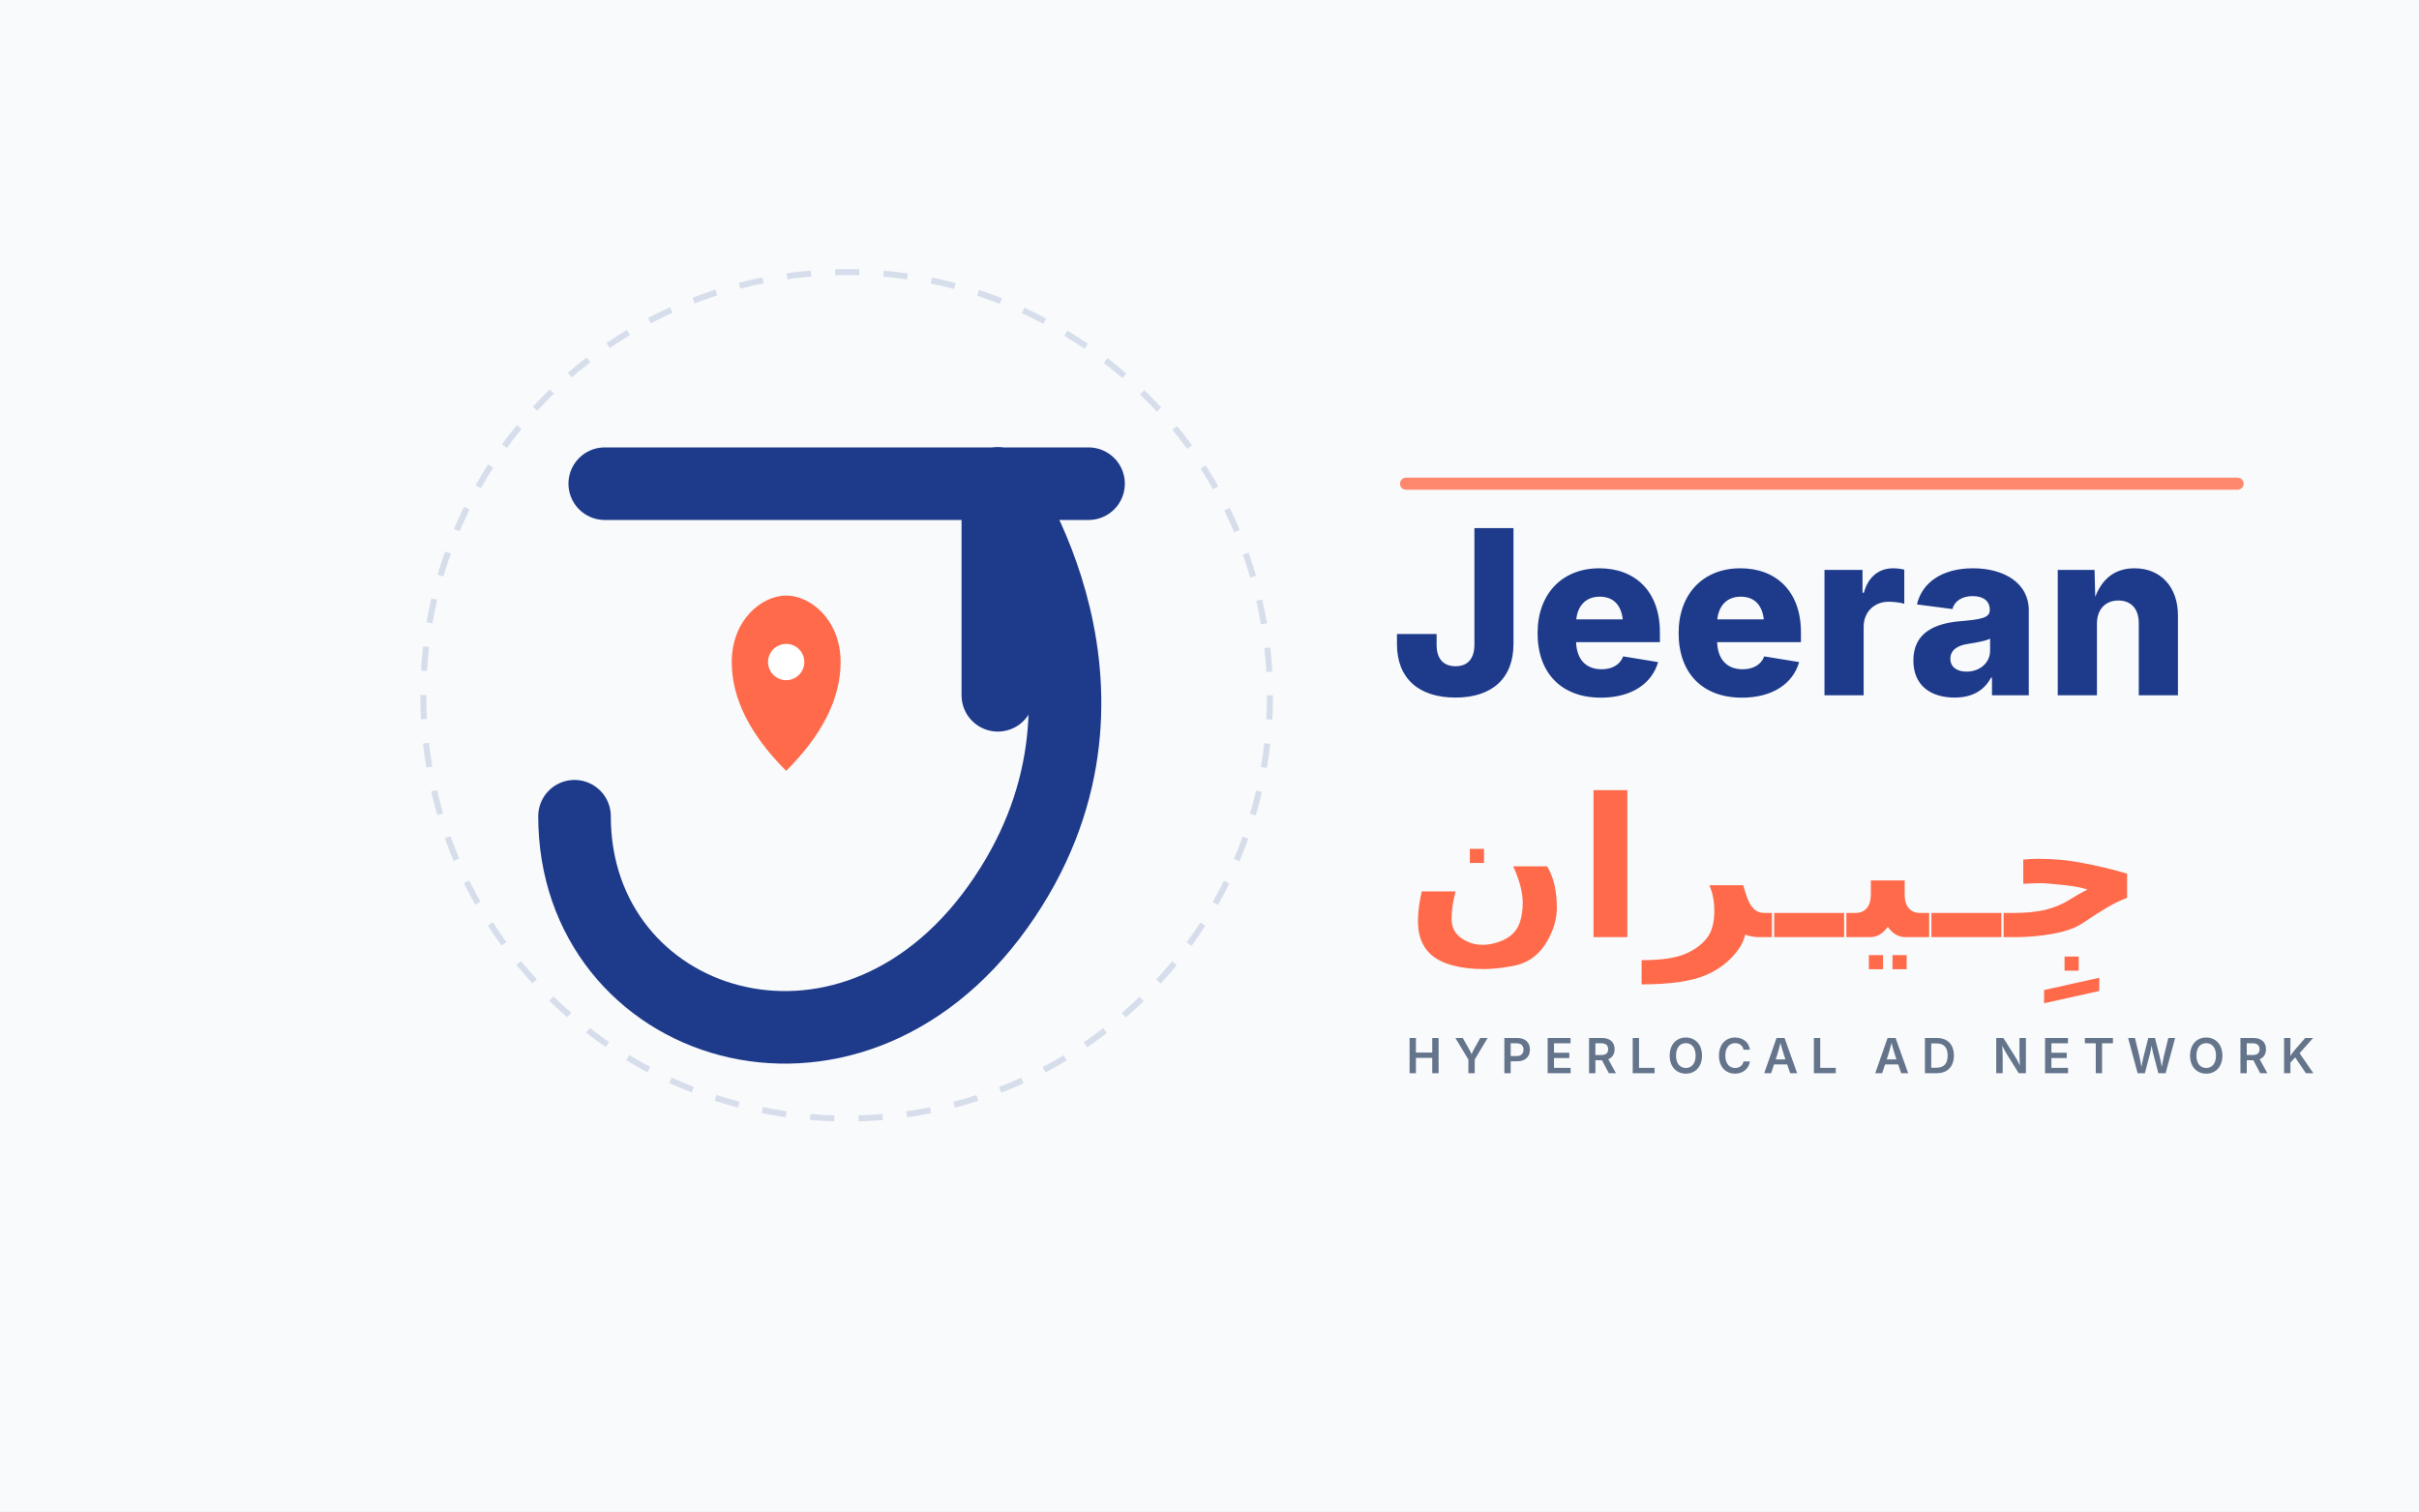
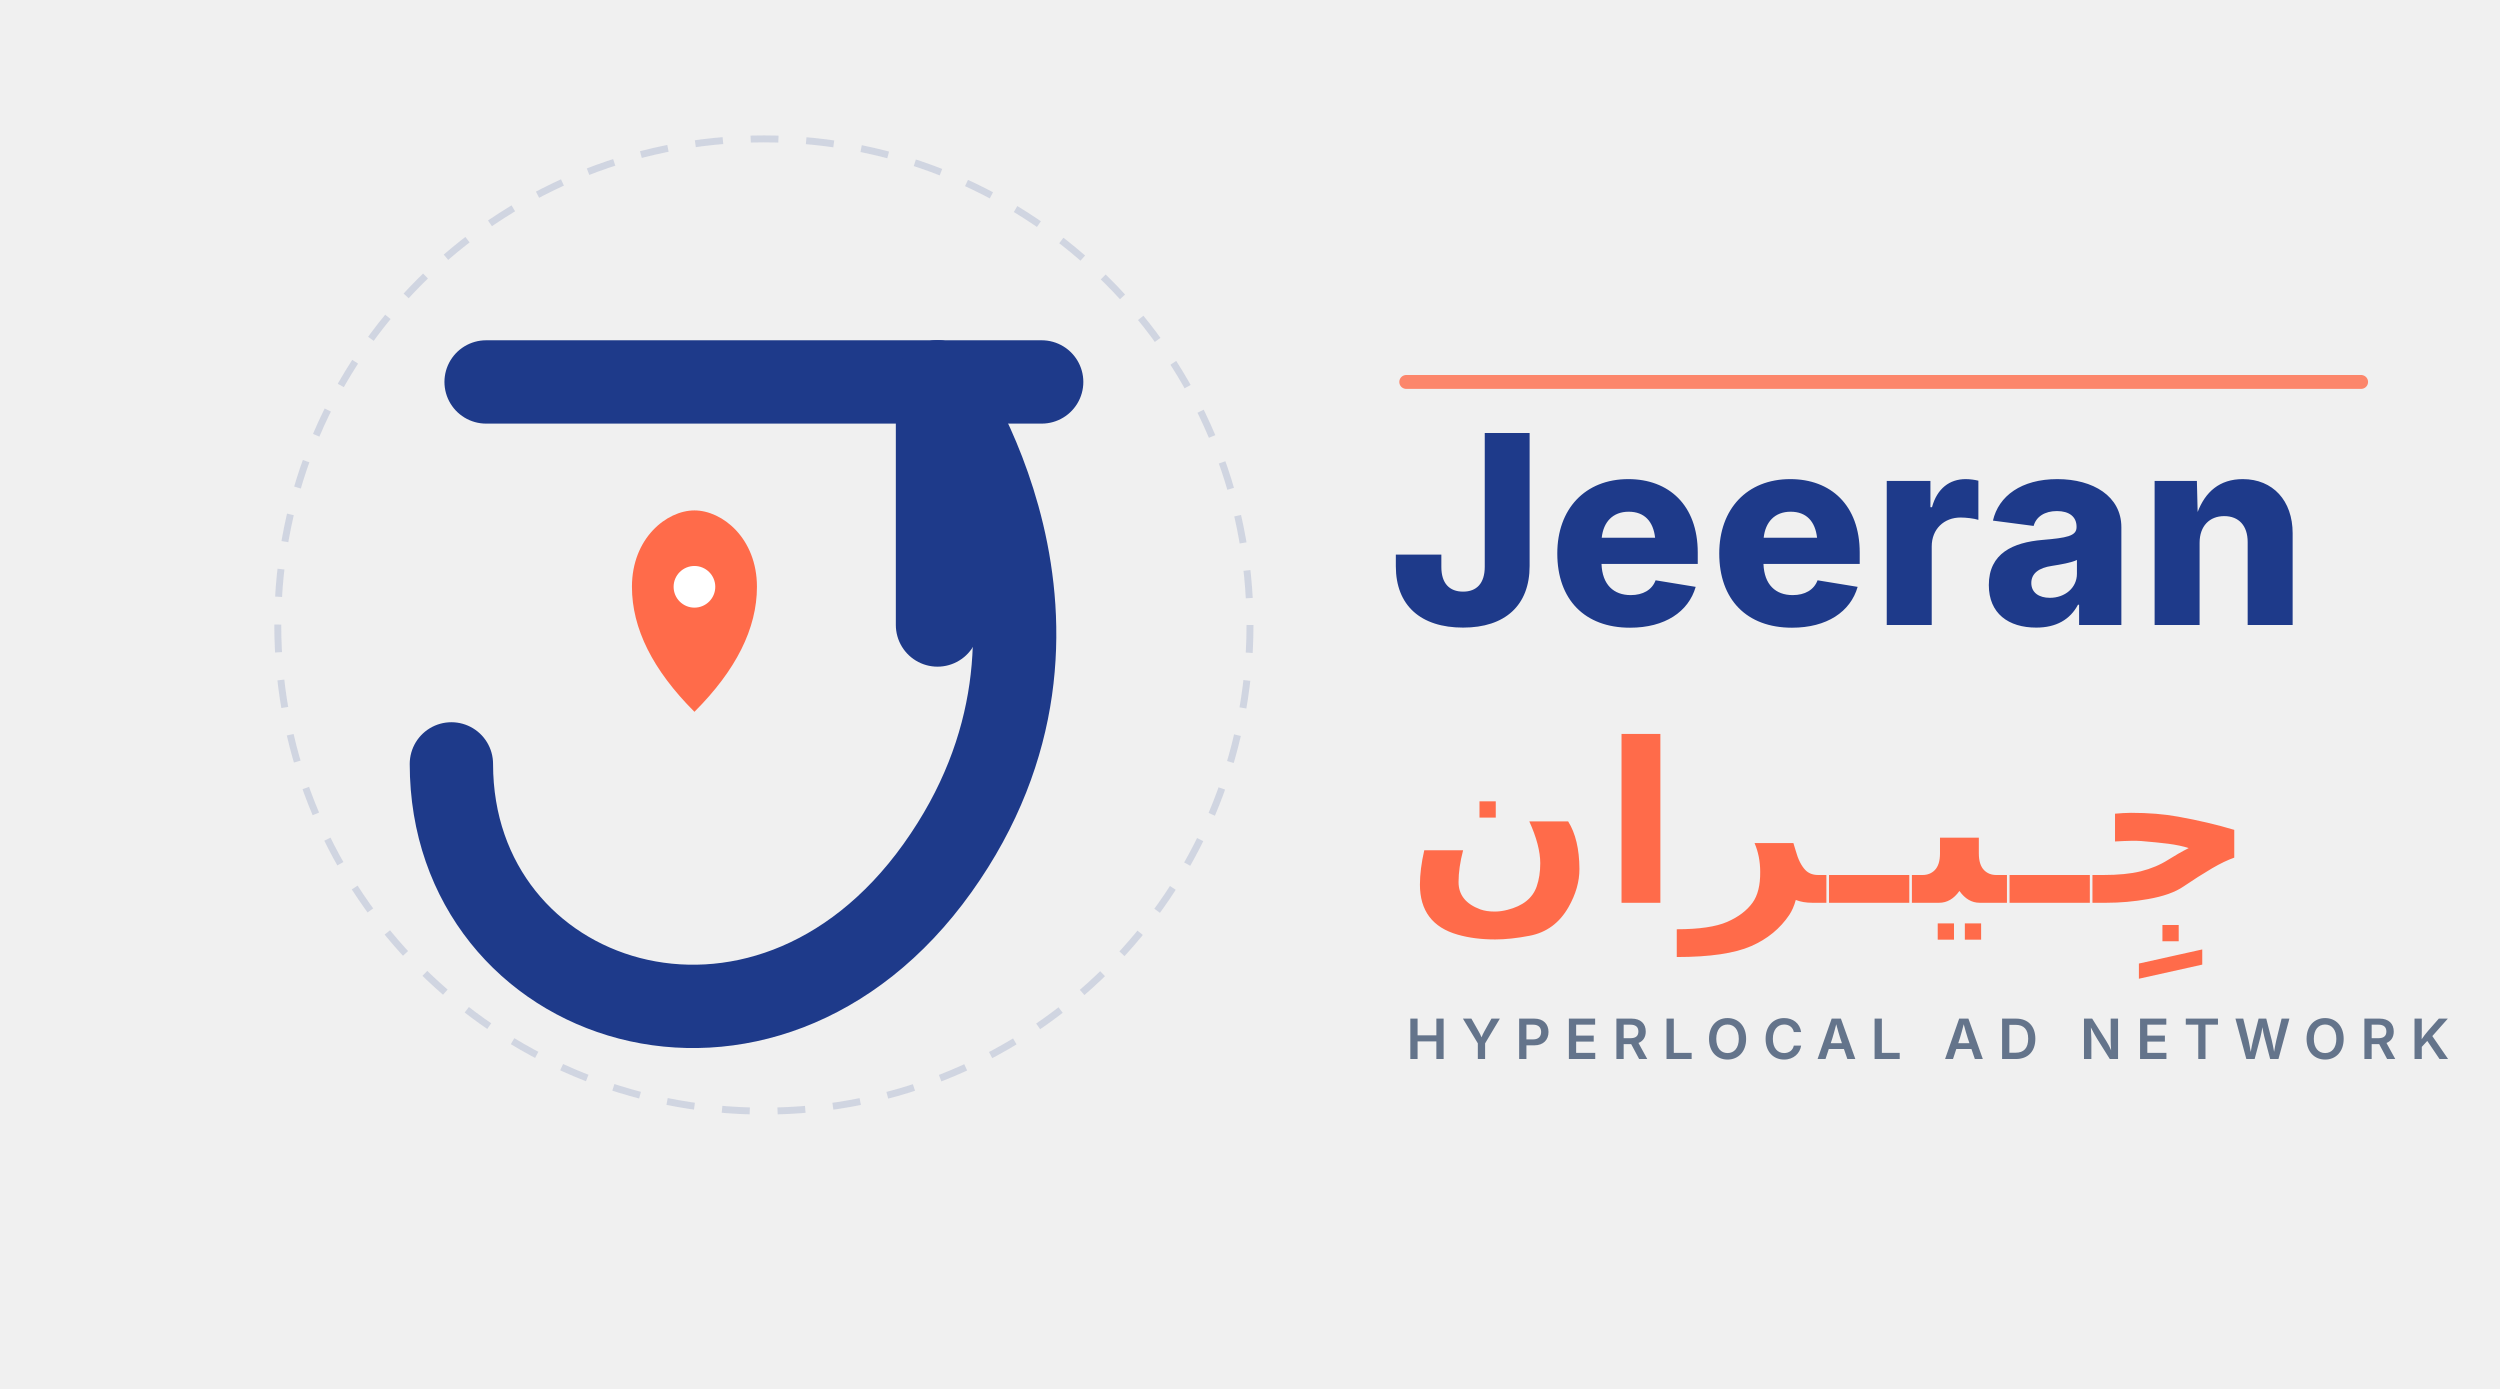
- <svg xmlns="http://www.w3.org/2000/svg" viewBox="0 0 800 500" width="100%" height="100%">
-   <rect width="100%" height="100%" fill="#F8FAFC" />
+ <svg xmlns="http://www.w3.org/2000/svg" viewBox="60 50 720 400" width="100%" height="100%">
  <g transform="translate(100, 50)">
    <g id="logo-mark" transform="translate(0, 0)">
      <circle cx="180" cy="180" r="140" fill="none" stroke="#1E3A8A" stroke-width="2" stroke-dasharray="8 8" opacity="0.15" />
      <path d="M 100 110 L 260 110" stroke="#1E3A8A" stroke-width="24" stroke-linecap="round" />
      <path d="M 230 110 C 230 110, 280 180, 230 250 C 180 320, 90 290, 90 220" fill="none" stroke="#1E3A8A" stroke-width="24" stroke-linecap="round" stroke-linejoin="round" />
      <path d="M 230 110 L 230 180" stroke="#1E3A8A" stroke-width="24" stroke-linecap="round" />
      <g id="location-pin-dot" transform="translate(160, 205)">
        <path d="M 0 0 C -12 -12, -18 -24, -18 -36 C -18 -50, -8 -58, 0 -58 C 8 -58, 18 -50, 18 -36 C 18 -24, 12 -12, 0 0 Z" fill="#FF6B4A" />
        <circle cx="0" cy="-36" r="6" fill="#FFFFFF" />
      </g>
    </g>
    <g id="logo-text" transform="translate(360, 0)">
      <text x="0" y="180" font-family="system-ui, -apple-system, sans-serif" font-size="76" font-weight="800" fill="#1E3A8A" letter-spacing="1">Jeeran</text>
      <text x="5" y="260" font-family="system-ui, -apple-system, sans-serif" font-size="64" font-weight="700" fill="#FF6B4A" letter-spacing="2">جِـيـران</text>
      <text x="5" y="305" font-family="system-ui, -apple-system, sans-serif" font-size="16" font-weight="600" fill="#64748B" letter-spacing="4">HYPERLOCAL AD NETWORK</text>
      <line x1="5" y1="110" x2="280" y2="110" stroke="#FF6B4A" stroke-width="4" stroke-linecap="round" opacity="0.8" />
    </g>
  </g>
</svg>
